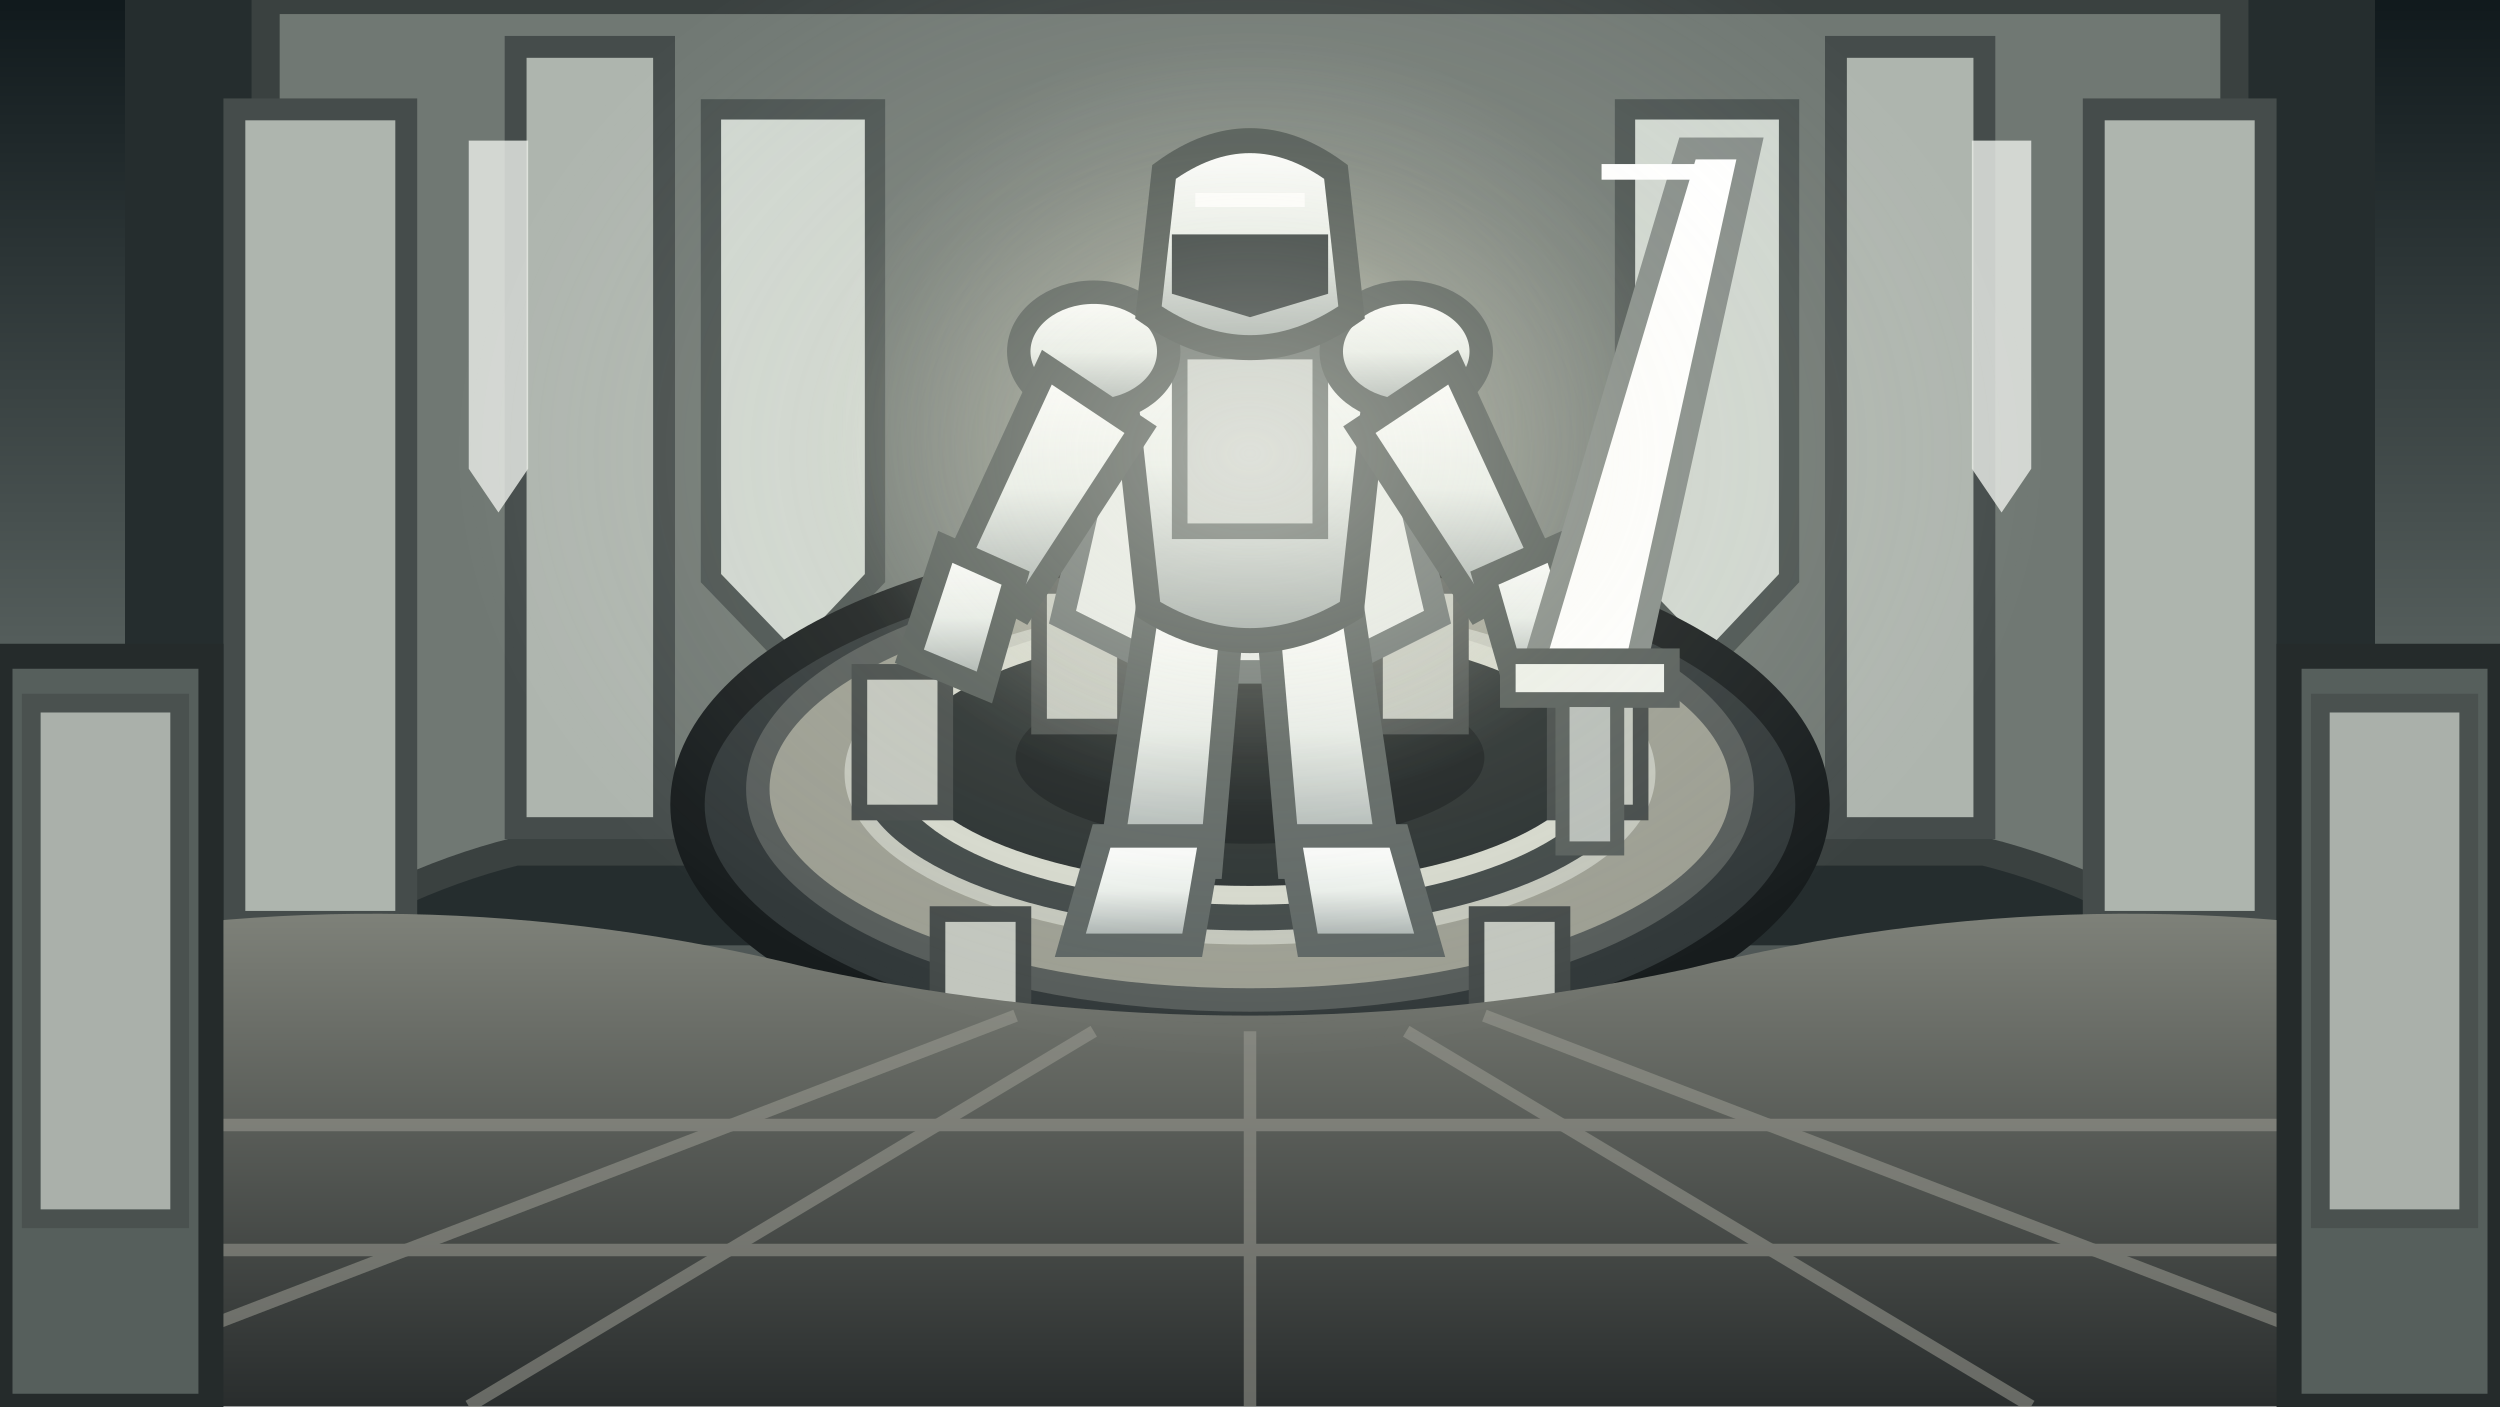
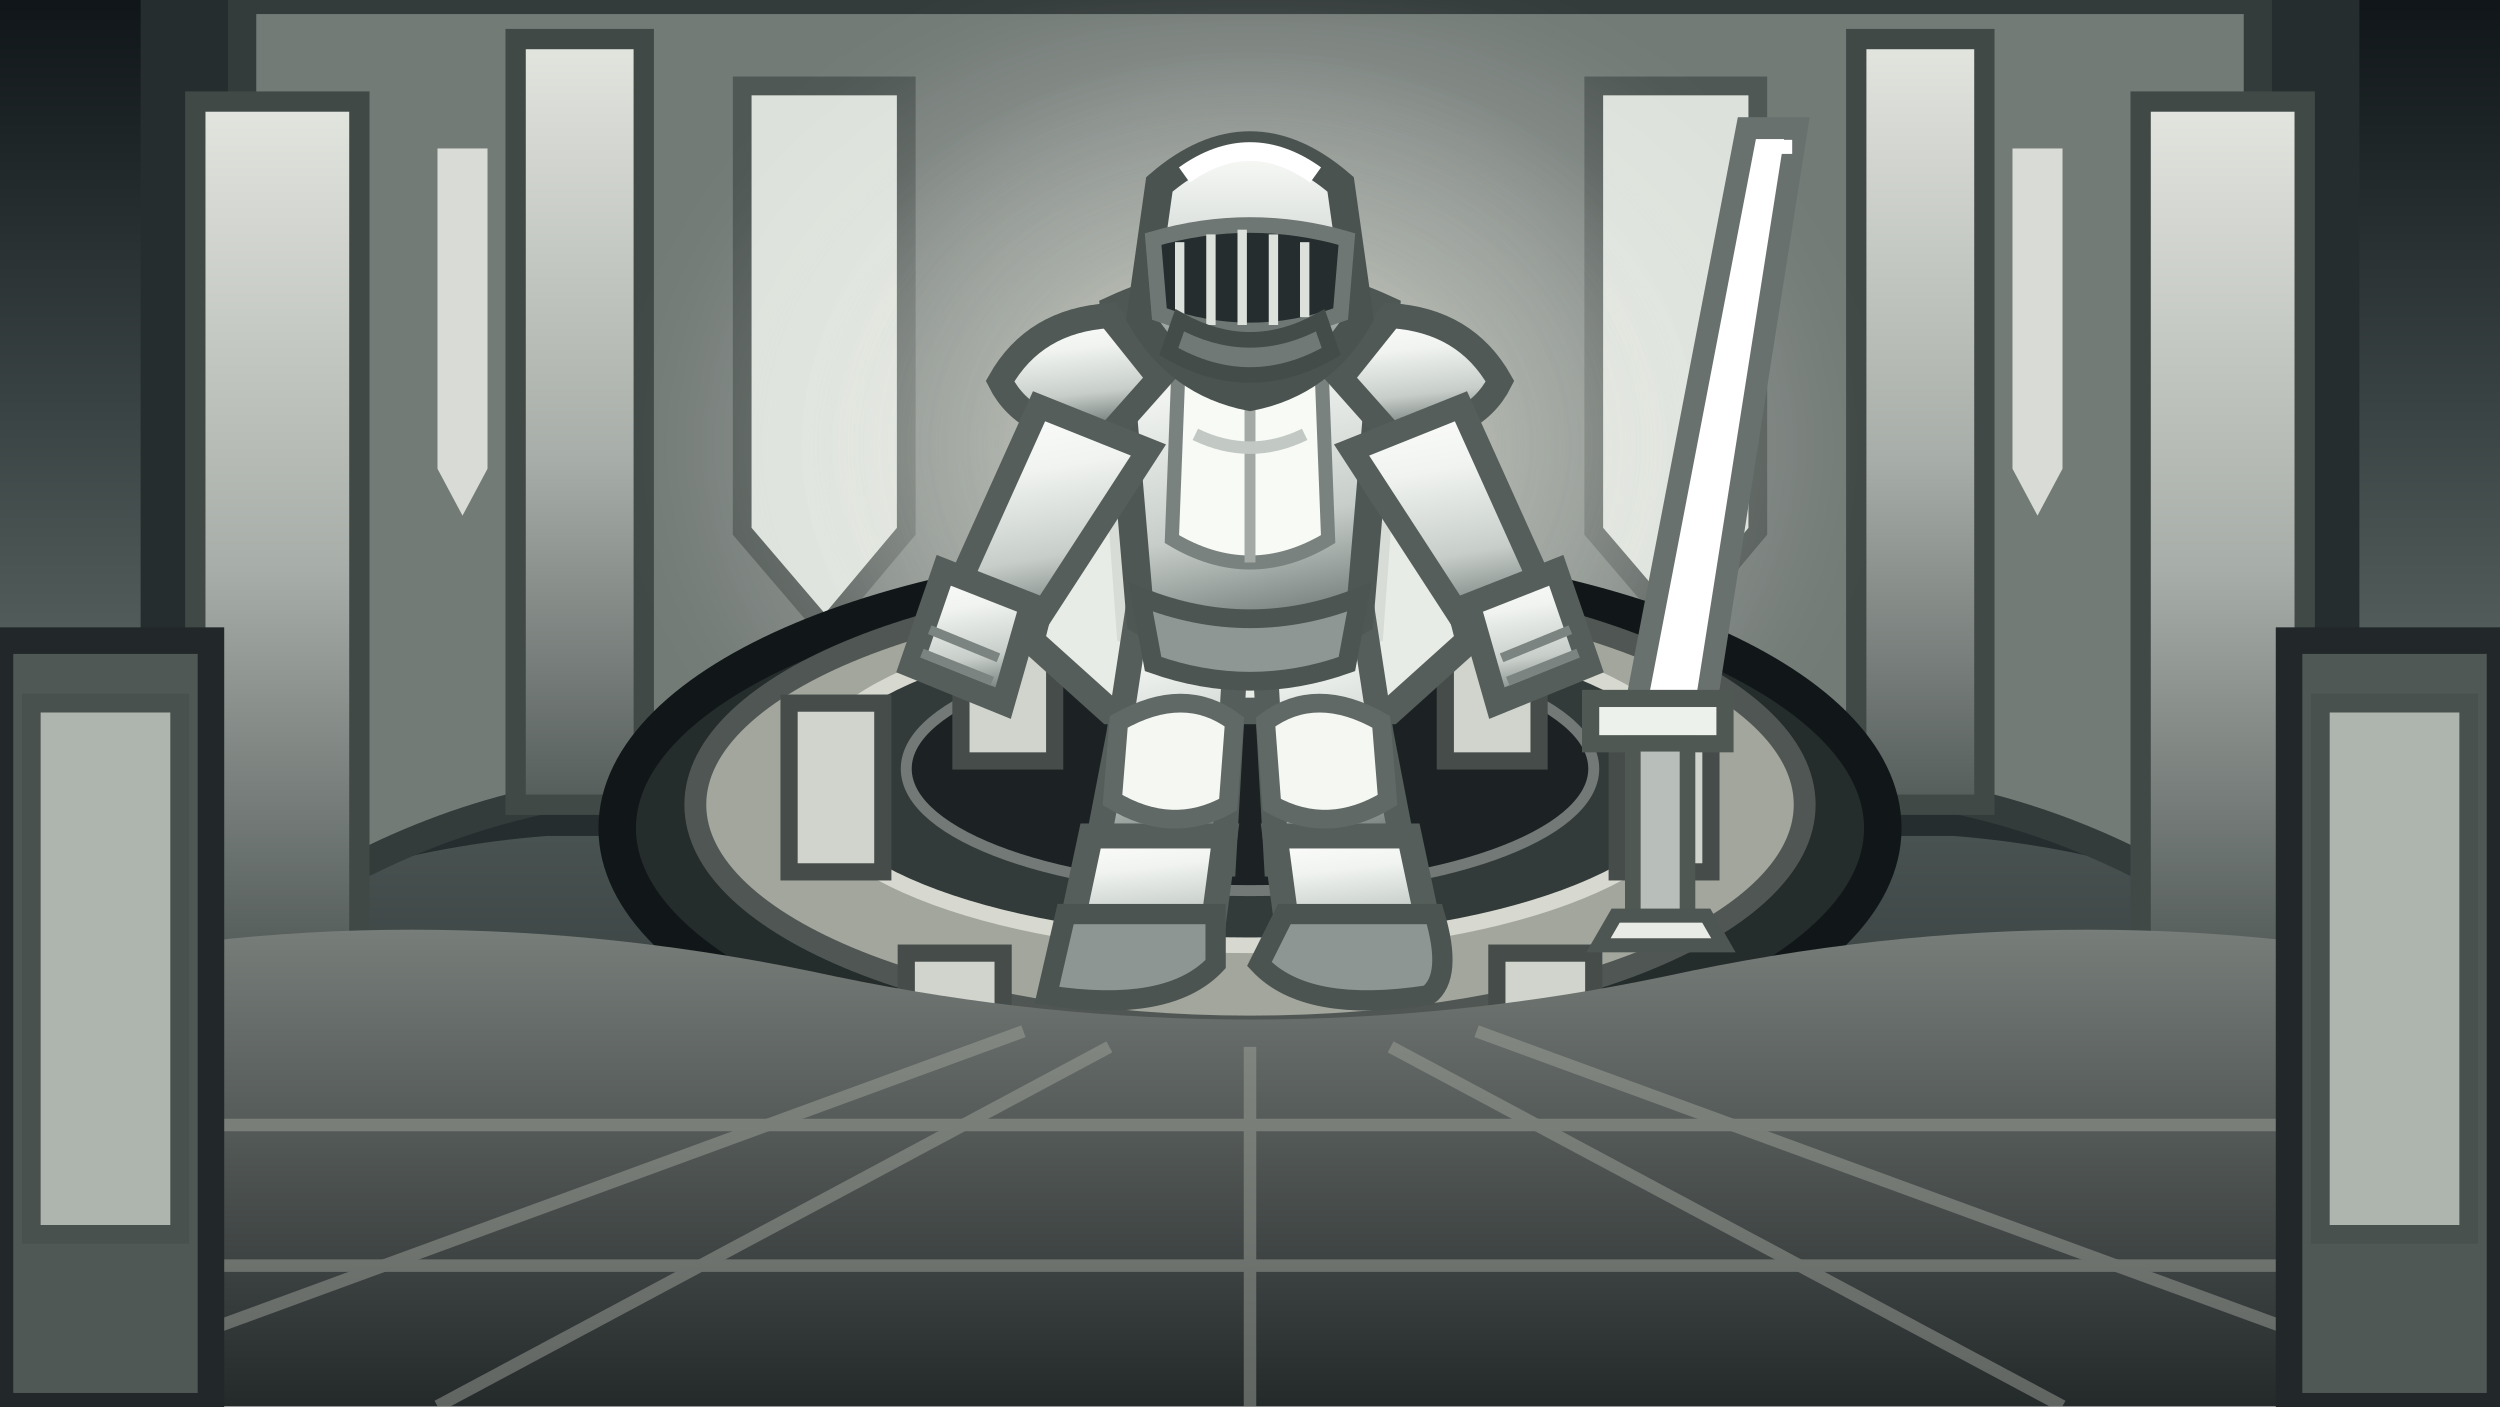
<svg xmlns="http://www.w3.org/2000/svg" viewBox="0 0 1600 900">
  <defs>
    <linearGradient id="bg" x2="0" y2="1">
-       <stop stop-color="#111a1d" />
-       <stop offset=".55" stop-color="#626b68" />
-       <stop offset="1" stop-color="#202629" />
+       <stop stop-color="#101619" />
+       <stop offset=".48" stop-color="#56615f" />
+       <stop offset="1" stop-color="#191e20" />
    </linearGradient>
    <linearGradient id="stone" x2="0" y2="1">
-       <stop stop-color="#d9ddd5" />
-       <stop offset="1" stop-color="#6d7672" />
+       <stop stop-color="#e3e5df" />
+       <stop offset=".55" stop-color="#a7ada8" />
+       <stop offset="1" stop-color="#555d5b" />
    </linearGradient>
-     <linearGradient id="armor" x2="0" y2="1">
-       <stop stop-color="#ffffff" />
-       <stop offset=".5" stop-color="#e9eeea" />
-       <stop offset="1" stop-color="#9ca5a3" />
+     <linearGradient id="armor" x2=".15" y2="1">
+       <stop stop-color="#fff" />
+       <stop offset=".34" stop-color="#f0f3ef" />
+       <stop offset=".72" stop-color="#c7ceca" />
+       <stop offset="1" stop-color="#737c79" />
    </linearGradient>
-     <radialGradient id="light">
-       <stop stop-color="#fffef2" stop-opacity=".95" />
-       <stop offset=".5" stop-color="#e8e7cf" stop-opacity=".28" />
+     <linearGradient id="steel" x2="0" y2="1">
+       <stop stop-color="#fafcf8" />
+       <stop offset=".5" stop-color="#cfd5d1" />
+       <stop offset="1" stop-color="#626b68" />
+     </linearGradient>
+     <radialGradient id="holyLight">
+       <stop stop-color="#fffef1" stop-opacity=".95" />
+       <stop offset=".4" stop-color="#e9eadf" stop-opacity=".35" />
      <stop offset="1" stop-color="#fff" stop-opacity="0" />
    </radialGradient>
    <linearGradient id="floor" x2="0" y2="1">
-       <stop stop-color="#7e8179" />
-       <stop offset="1" stop-color="#292d2d" />
+       <stop stop-color="#777d79" />
+       <stop offset="1" stop-color="#24292a" />
    </linearGradient>
+     <filter id="glow">
+       <feGaussianBlur stdDeviation="18" />
+     </filter>
  </defs>
  <rect width="1600" height="900" fill="url(#bg)" />
-   <path d="M80 0H1520V690Q1450 630 1370 605H230Q150 630 80 690Z" fill="#252d2e" />
-   <path d="M170 0H1430V620Q1350 565 1270 545H330Q250 565 170 620Z" fill="#707873" stroke="#3a4140" stroke-width="18" />
-   <g fill="#aeb5ae" stroke="#454c4b" stroke-width="14">
-     <path d="M150 70h110v520H150z" />
-     <path d="M330 30h95v500h-95z" />
-     <path d="M1175 30h95v500h-95z" />
-     <path d="M1340 70h110v520h-110z" />
+   <path d="M90 0H1510V610Q1380 545 1250 535H350Q220 545 90 610Z" fill="#252d2e" />
+   <path d="M155 0H1445V600Q1335 520 1210 505H390Q265 520 155 600Z" fill="#737b77" stroke="#343c3b" stroke-width="18" />
+   <g fill="url(#stone)" stroke="#414947" stroke-width="13">
+     <path d="M125 65h105v545H125z" />
+     <path d="M330 25h82v490h-82z" />
+     <path d="M1188 25h82v490h-82z" />
+     <path d="M1370 65h105v545h-105z" />
  </g>
-   <g fill="#cfd6cf" stroke="#4a5250" stroke-width="13">
-     <path d="M455 70h105v300l-52 55-53-55z" />
-     <path d="M1040 70h105v300l-52 55-53-55z" />
+   <g fill="#dce1db" stroke="#505855" stroke-width="12">
+     <path d="M475 55h105v285l-52 62-53-62z" />
+     <path d="M1020 55h105v285l-52 62-53-62z" />
  </g>
-   <g fill="#e9ece6" opacity=".82">
-     <path d="M300 90h38v210l-19 28-19-28z" />
-     <path d="M1262 90h38v210l-19 28-19-28z" />
+   <g fill="#f2f4ee" opacity=".8">
+     <path d="M280 95h32v205l-16 30-16-30z" />
+     <path d="M1288 95h32v205l-16 30-16-30z" />
  </g>
-   <ellipse cx="800" cy="515" rx="360" ry="165" fill="#303738" stroke="#171c1d" stroke-width="22" />
-   <ellipse cx="800" cy="505" rx="315" ry="135" fill="#9b9d91" stroke="#555b59" stroke-width="15" />
-   <ellipse cx="800" cy="495" rx="255" ry="105" fill="#3d4544" stroke="#c2c5bb" stroke-width="9" />
-   <ellipse cx="800" cy="485" rx="225" ry="88" fill="#252c2c" stroke="#d4d7cc" stroke-width="12" />
-   <ellipse cx="800" cy="485" rx="150" ry="55" fill="#171d1e" />
-   <g fill="#c1c5bd" stroke="#424847" stroke-width="10">
-     <path d="M550 430h55v90h-55z" />
-     <path d="M665 375h55v90h-55z" />
-     <path d="M880 375h55v90h-55z" />
-     <path d="M995 430h55v90h-55z" />
-     <path d="M600 585h55v75h-55z" />
-     <path d="M945 585h55v75h-55z" />
+   <ellipse cx="800" cy="285" rx="390" ry="310" fill="url(#holyLight)" filter="url(#glow)" />
+   <ellipse cx="800" cy="285" rx="300" ry="255" fill="url(#holyLight)" opacity=".72" />
+   <ellipse cx="800" cy="530" rx="405" ry="170" fill="#252c2c" stroke="#111718" stroke-width="24" />
+   <ellipse cx="800" cy="515" rx="355" ry="142" fill="#a3a69d" stroke="#505653" stroke-width="14" />
+   <ellipse cx="800" cy="500" rx="285" ry="105" fill="#333b3a" stroke="#d7d9d0" stroke-width="10" />
+   <ellipse cx="800" cy="492" rx="220" ry="78" fill="#1c2223" stroke="#727976" stroke-width="7" />
+   <g fill="#d1d4cd" stroke="#454c4a" stroke-width="11">
+     <path d="M505 450h60v108h-60z" />
+     <path d="M615 385h60v102h-60z" />
+     <path d="M925 385h60v102h-60z" />
+     <path d="M1035 450h60v108h-60z" />
+     <path d="M580 610h62v86h-62z" />
+     <path d="M958 610h62v86h-62z" />
  </g>
-   <ellipse cx="800" cy="270" rx="280" ry="250" fill="url(#light)" opacity=".7" />
-   <path d="M680 395Q705 290 720 205H880Q895 290 920 395L850 430H750Z" fill="#e7ebe7" stroke="#707876" stroke-width="15" />
-   <g fill="url(#armor)" stroke="#5b6361" stroke-width="15">
-     <path d="M735 385L790 380 775 555 710 555Z" />
-     <path d="M810 380L865 385 890 555 825 555Z" />
-     <path d="M705 535h70l-12 70h-78z" />
-     <path d="M825 535h70l20 70h-78z" />
+   <path d="M660 410Q685 310 706 245L735 205H865L894 245Q915 310 940 410L890 455H710Z" fill="#e8ece7" stroke="#555e5a" stroke-width="17" />
+   <path d="M704 260Q730 300 800 315Q870 300 896 260L885 410Q800 452 715 410Z" fill="#c9cfca" opacity=".55" />
+   <g fill="url(#armor)" stroke="#555e5a" stroke-width="16">
+     <path d="M731 372L793 378L783 553L700 553L716 470Z" />
+     <path d="M807 378L869 372L884 470L900 553L817 553Z" />
+     <path d="M698 535H784L774 610L682 610Z" />
+     <path d="M816 535H902L918 610L826 610Z" />
  </g>
-   <path d="M715 205Q800 165 885 205L865 390Q800 430 735 390Z" fill="url(#armor)" stroke="#515957" stroke-width="16" />
-   <path d="M755 225h90v115h-90z" fill="#c9ceca" stroke="#6b7370" stroke-width="10" />
-   <g fill="url(#armor)" stroke="#555d5a" stroke-width="15">
-     <ellipse cx="700" cy="225" rx="48" ry="38" />
-     <ellipse cx="900" cy="225" rx="48" ry="38" />
-     <path d="M670 235L610 365 655 390 730 275Z" />
-     <path d="M930 235L990 365 945 390 870 275Z" />
-     <path d="M605 350l45 20-20 70-48-20z" />
-     <path d="M995 350l-45 20 20 70 48-20z" />
+   <g fill="#f5f7f3" stroke="#606966" stroke-width="12">
+     <path d="M716 462Q758 438 790 462L786 515Q750 535 712 512Z" />
+     <path d="M810 462Q842 438 884 462L888 512Q850 535 814 515Z" />
  </g>
-   <path d="M745 110Q800 70 855 110L865 200Q800 245 735 200Z" fill="url(#armor)" stroke="#4e5653" stroke-width="16" />
-   <path d="M750 150h100v38l-50 15-50-15z" fill="#31393a" />
-   <path d="M765 128h70" stroke="#fff" stroke-width="9" />
-   <path d="M980 430L1080 95 1120 95 1045 435Z" fill="#ffffff" stroke="#858c88" stroke-width="14" />
-   <path d="M1025 110L1100 110" stroke="#fff" stroke-width="10" />
-   <path d="M965 420h105v28H965z" fill="#eef1eb" stroke="#555c59" stroke-width="10" />
-   <path d="M1000 448h35v95h-35z" fill="#b7bdb8" stroke="#555c59" stroke-width="9" />
-   <path d="M0 610Q260 555 520 620Q800 680 1080 620Q1340 555 1600 610V900H0Z" fill="url(#floor)" />
-   <g stroke="#9a9b91" stroke-width="8" opacity=".55">
-     <path d="M0 900L650 650M300 900L700 660M1600 900L950 650M1300 900L900 660M800 900V660" />
-     <path d="M120 720H1480M40 800H1560" />
+   <g fill="#8d9692" stroke="#4c5451" stroke-width="13">
+     <path d="M682 585h96v32q-30 32-108 20z" />
+     <path d="M822 585h96q12 40-4 52-78 12-108-20z" />
  </g>
-   <g fill="#565f5c" stroke="#252b2b" stroke-width="16">
-     <path d="M0 420h135v480H0z" />
-     <path d="M1465 420h135v480h-135z" />
+   <path d="M713 198Q800 158 887 198L870 397Q800 438 730 397Z" fill="url(#armor)" stroke="#4e5754" stroke-width="18" />
+   <path d="M755 215Q800 232 845 215L850 345Q800 375 750 345Z" fill="#f8faf6" stroke="#7a827f" stroke-width="9" />
+   <path d="M800 225V360" stroke="#a3aaa6" stroke-width="7" />
+   <path d="M765 278Q800 295 835 278" fill="none" stroke="#c2c8c4" stroke-width="8" />
+   <path d="M730 382Q800 410 870 382L862 425Q800 447 738 425Z" fill="#8e9793" stroke="#4c5552" stroke-width="12" />
+   <g fill="url(#armor)" stroke="#505955" stroke-width="16">
+     <path d="M710 202Q662 205 640 244Q657 278 710 278L742 242Z" />
+     <path d="M890 202Q938 205 960 244Q943 278 890 278L858 242Z" />
  </g>
-   <g fill="#aab0aa" stroke="#4a514f" stroke-width="12">
-     <path d="M20 450h95v330H20z" />
-     <path d="M1485 450h95v330h-95z" />
+   <g fill="url(#armor)" stroke="#555e5a" stroke-width="15">
+     <path d="M665 260L610 382L659 405L735 288Z" />
+     <path d="M935 260L990 382L941 405L865 288Z" />
+     <path d="M604 365L660 387L642 450L583 426Z" />
+     <path d="M996 365L940 387L958 450L1017 426Z" />
  </g>
-   <ellipse cx="800" cy="290" rx="510" ry="390" fill="url(#light)" opacity=".42" />
+   <g fill="none" stroke="#7b8480" stroke-width="6">
+     <path d="M590 418l45 18M595 403l44 18M965 436l45-18M961 421l44-18" />
+   </g>
+   <path d="M742 118Q800 68 858 118L870 203Q846 245 800 254Q754 245 730 203Z" fill="url(#steel)" stroke="#4a5350" stroke-width="18" />
+   <path d="M758 112Q800 82 842 112" fill="none" stroke="#fff" stroke-width="12" />
+   <path d="M738 153Q800 135 862 153L858 201Q800 222 742 201Z" fill="#252d2e" stroke="#6f7774" stroke-width="10" />
+   <g stroke="#dce1dc" stroke-width="6">
+     <path d="M755 155v48M775 150v58M795 147v61M815 150v58M835 155v48" />
+   </g>
+   <path d="M755 205Q800 230 845 205L852 225Q800 255 748 225Z" fill="#707976" stroke="#444c49" stroke-width="10" />
+   <path d="M1045 462L1118 82L1150 82L1090 463Z" fill="#fff" stroke="#69716e" stroke-width="14" />
+   <path d="M1134 94L1147 94" stroke="#fff" stroke-width="9" />
+   <path d="M1018 447H1104V476H1018Z" fill="#edf1ec" stroke="#505854" stroke-width="11" />
+   <path d="M1045 476H1080V590H1045Z" fill="#b8bfba" stroke="#505854" stroke-width="10" />
+   <path d="M1034 586H1092L1103 605H1023Z" fill="#e9ece6" stroke="#4e5653" stroke-width="9" />
+   <path d="M0 625Q260 565 535 625Q800 680 1065 625Q1340 565 1600 625V900H0Z" fill="url(#floor)" />
+   <g stroke="#9da19a" stroke-width="8" opacity=".5">
+     <path d="M0 900L655 660M280 900L710 670M1600 900L945 660M1320 900L890 670M800 900V670" />
+     <path d="M90 720H1510M25 810H1575" />
+   </g>
+   <g fill="#4f5855" stroke="#222829" stroke-width="17">
+     <path d="M0 410h135v490H0z" />
+     <path d="M1465 410h135v490h-135z" />
+   </g>
+   <g fill="#aeb4ae" stroke="#49514e" stroke-width="12">
+     <path d="M20 450h95v340H20z" />
+     <path d="M1485 450h95v340h-95z" />
+   </g>
</svg>
